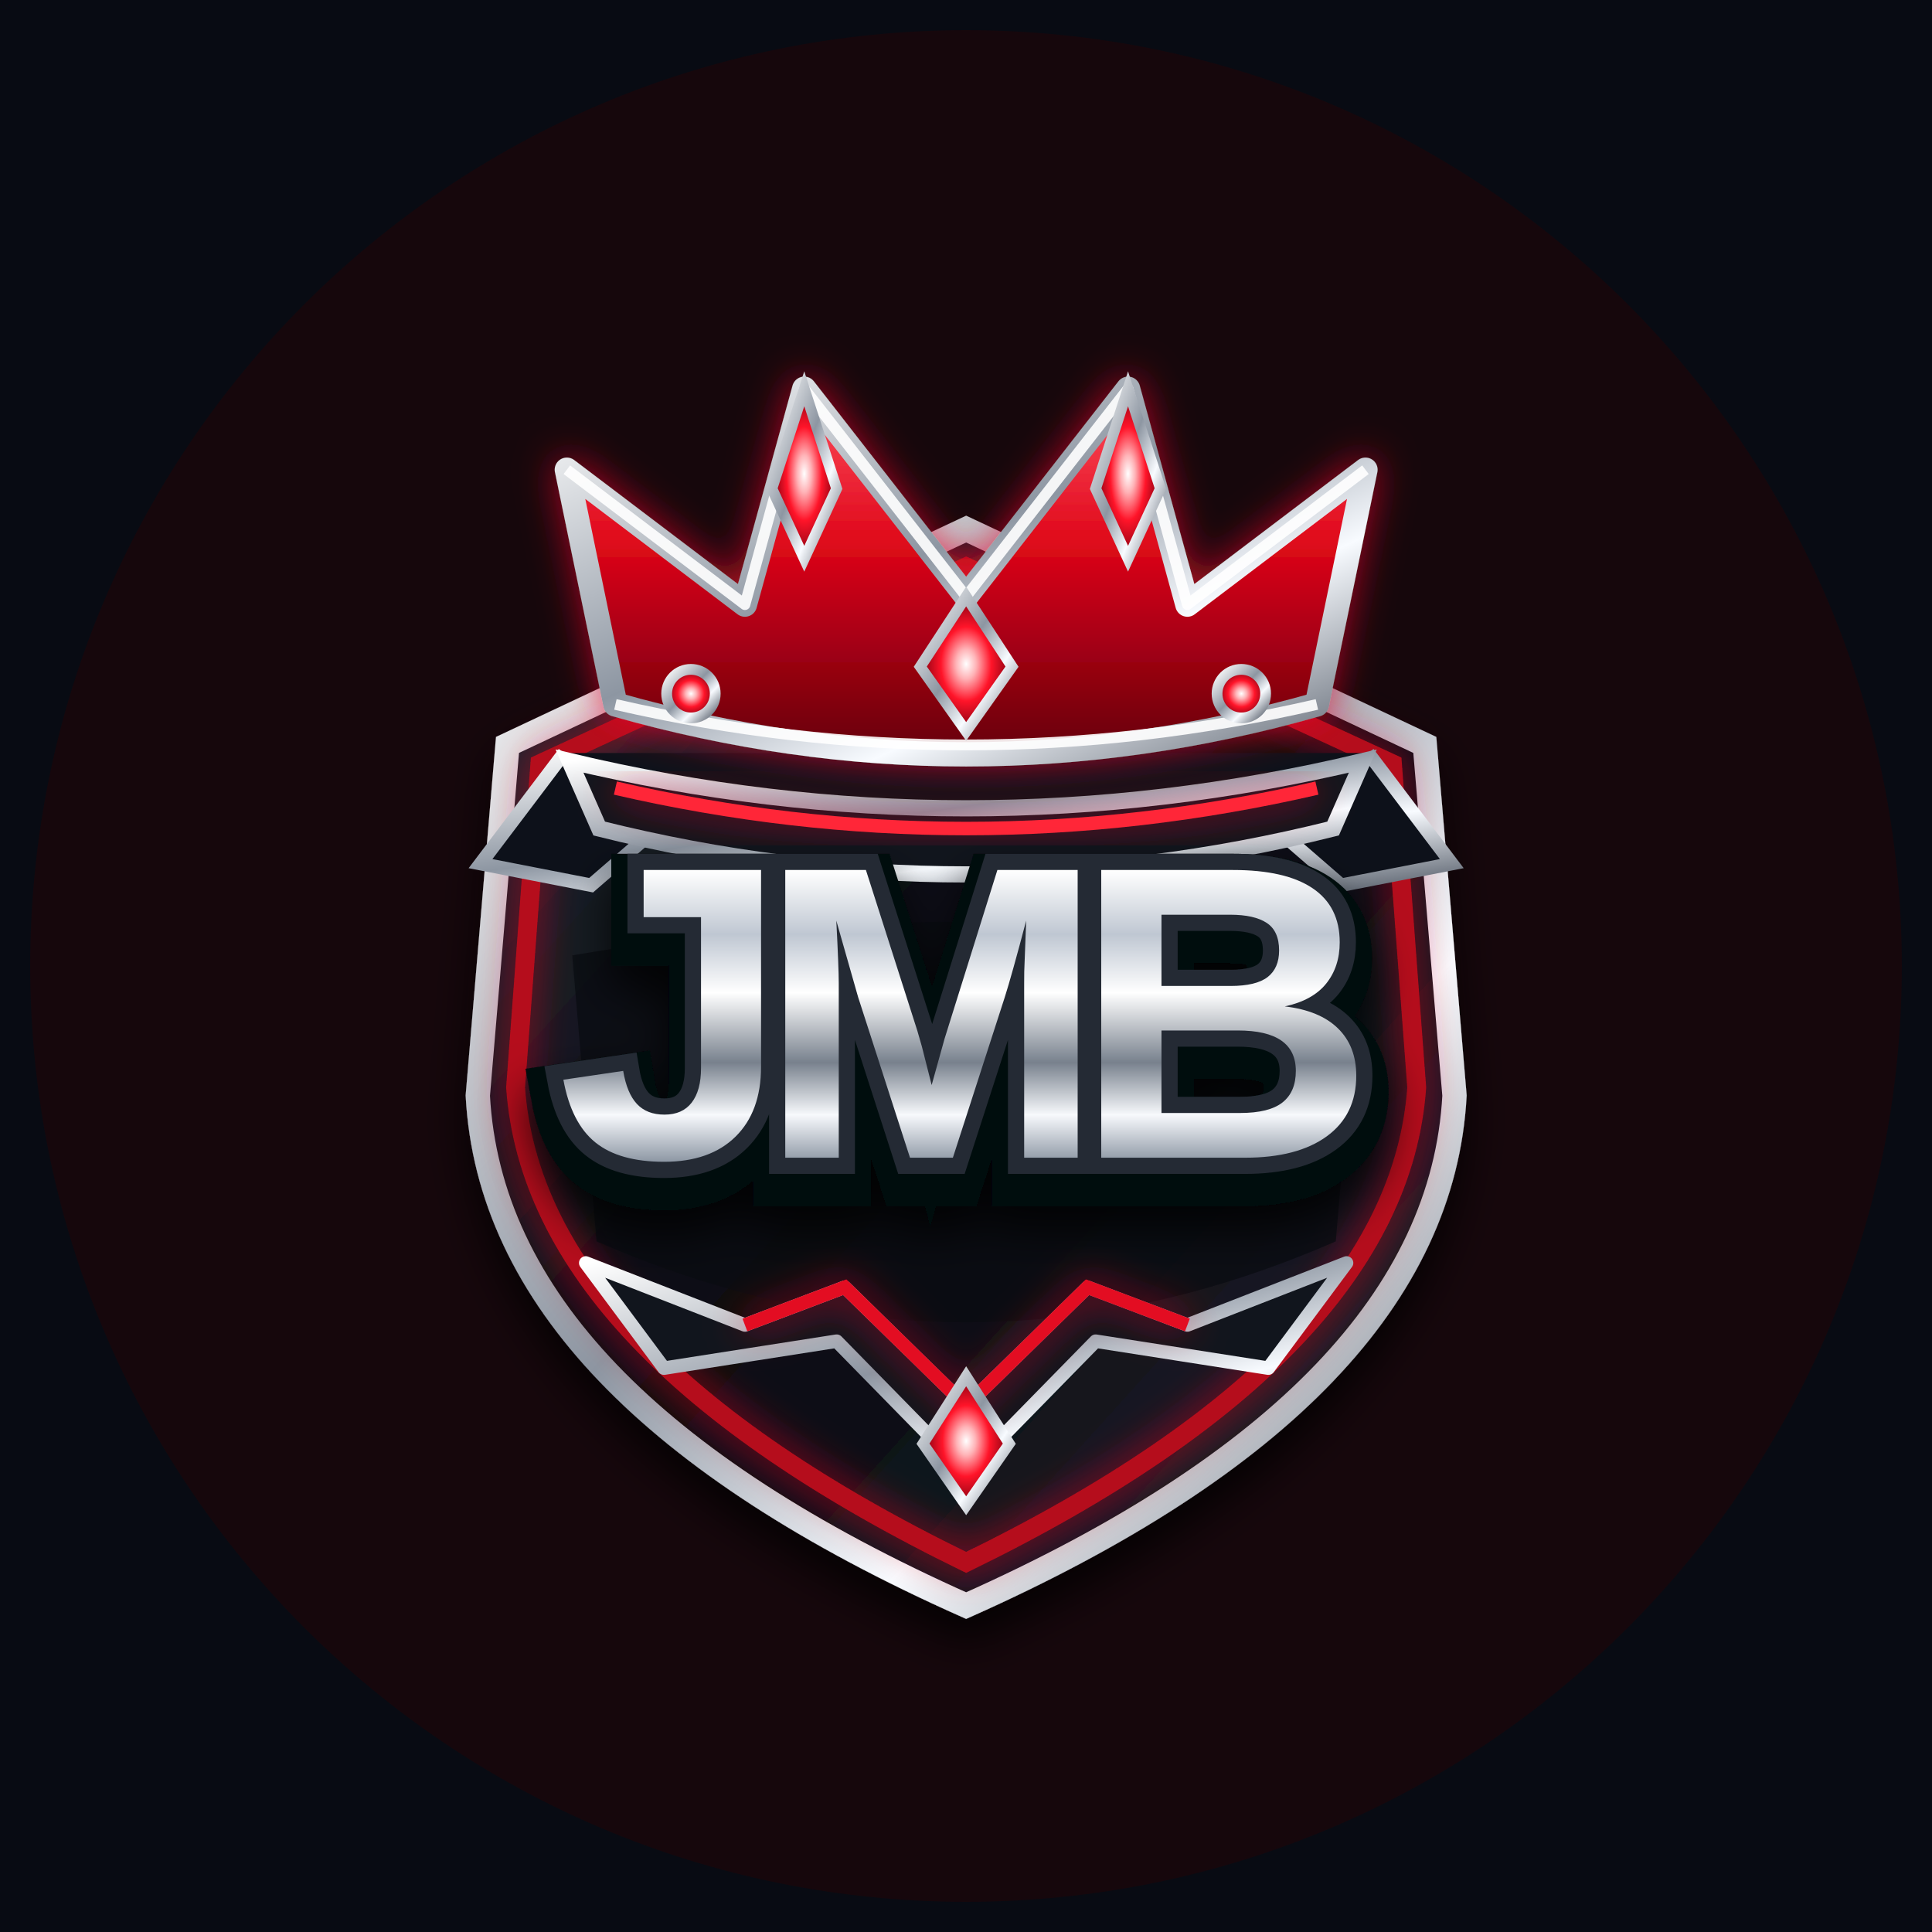
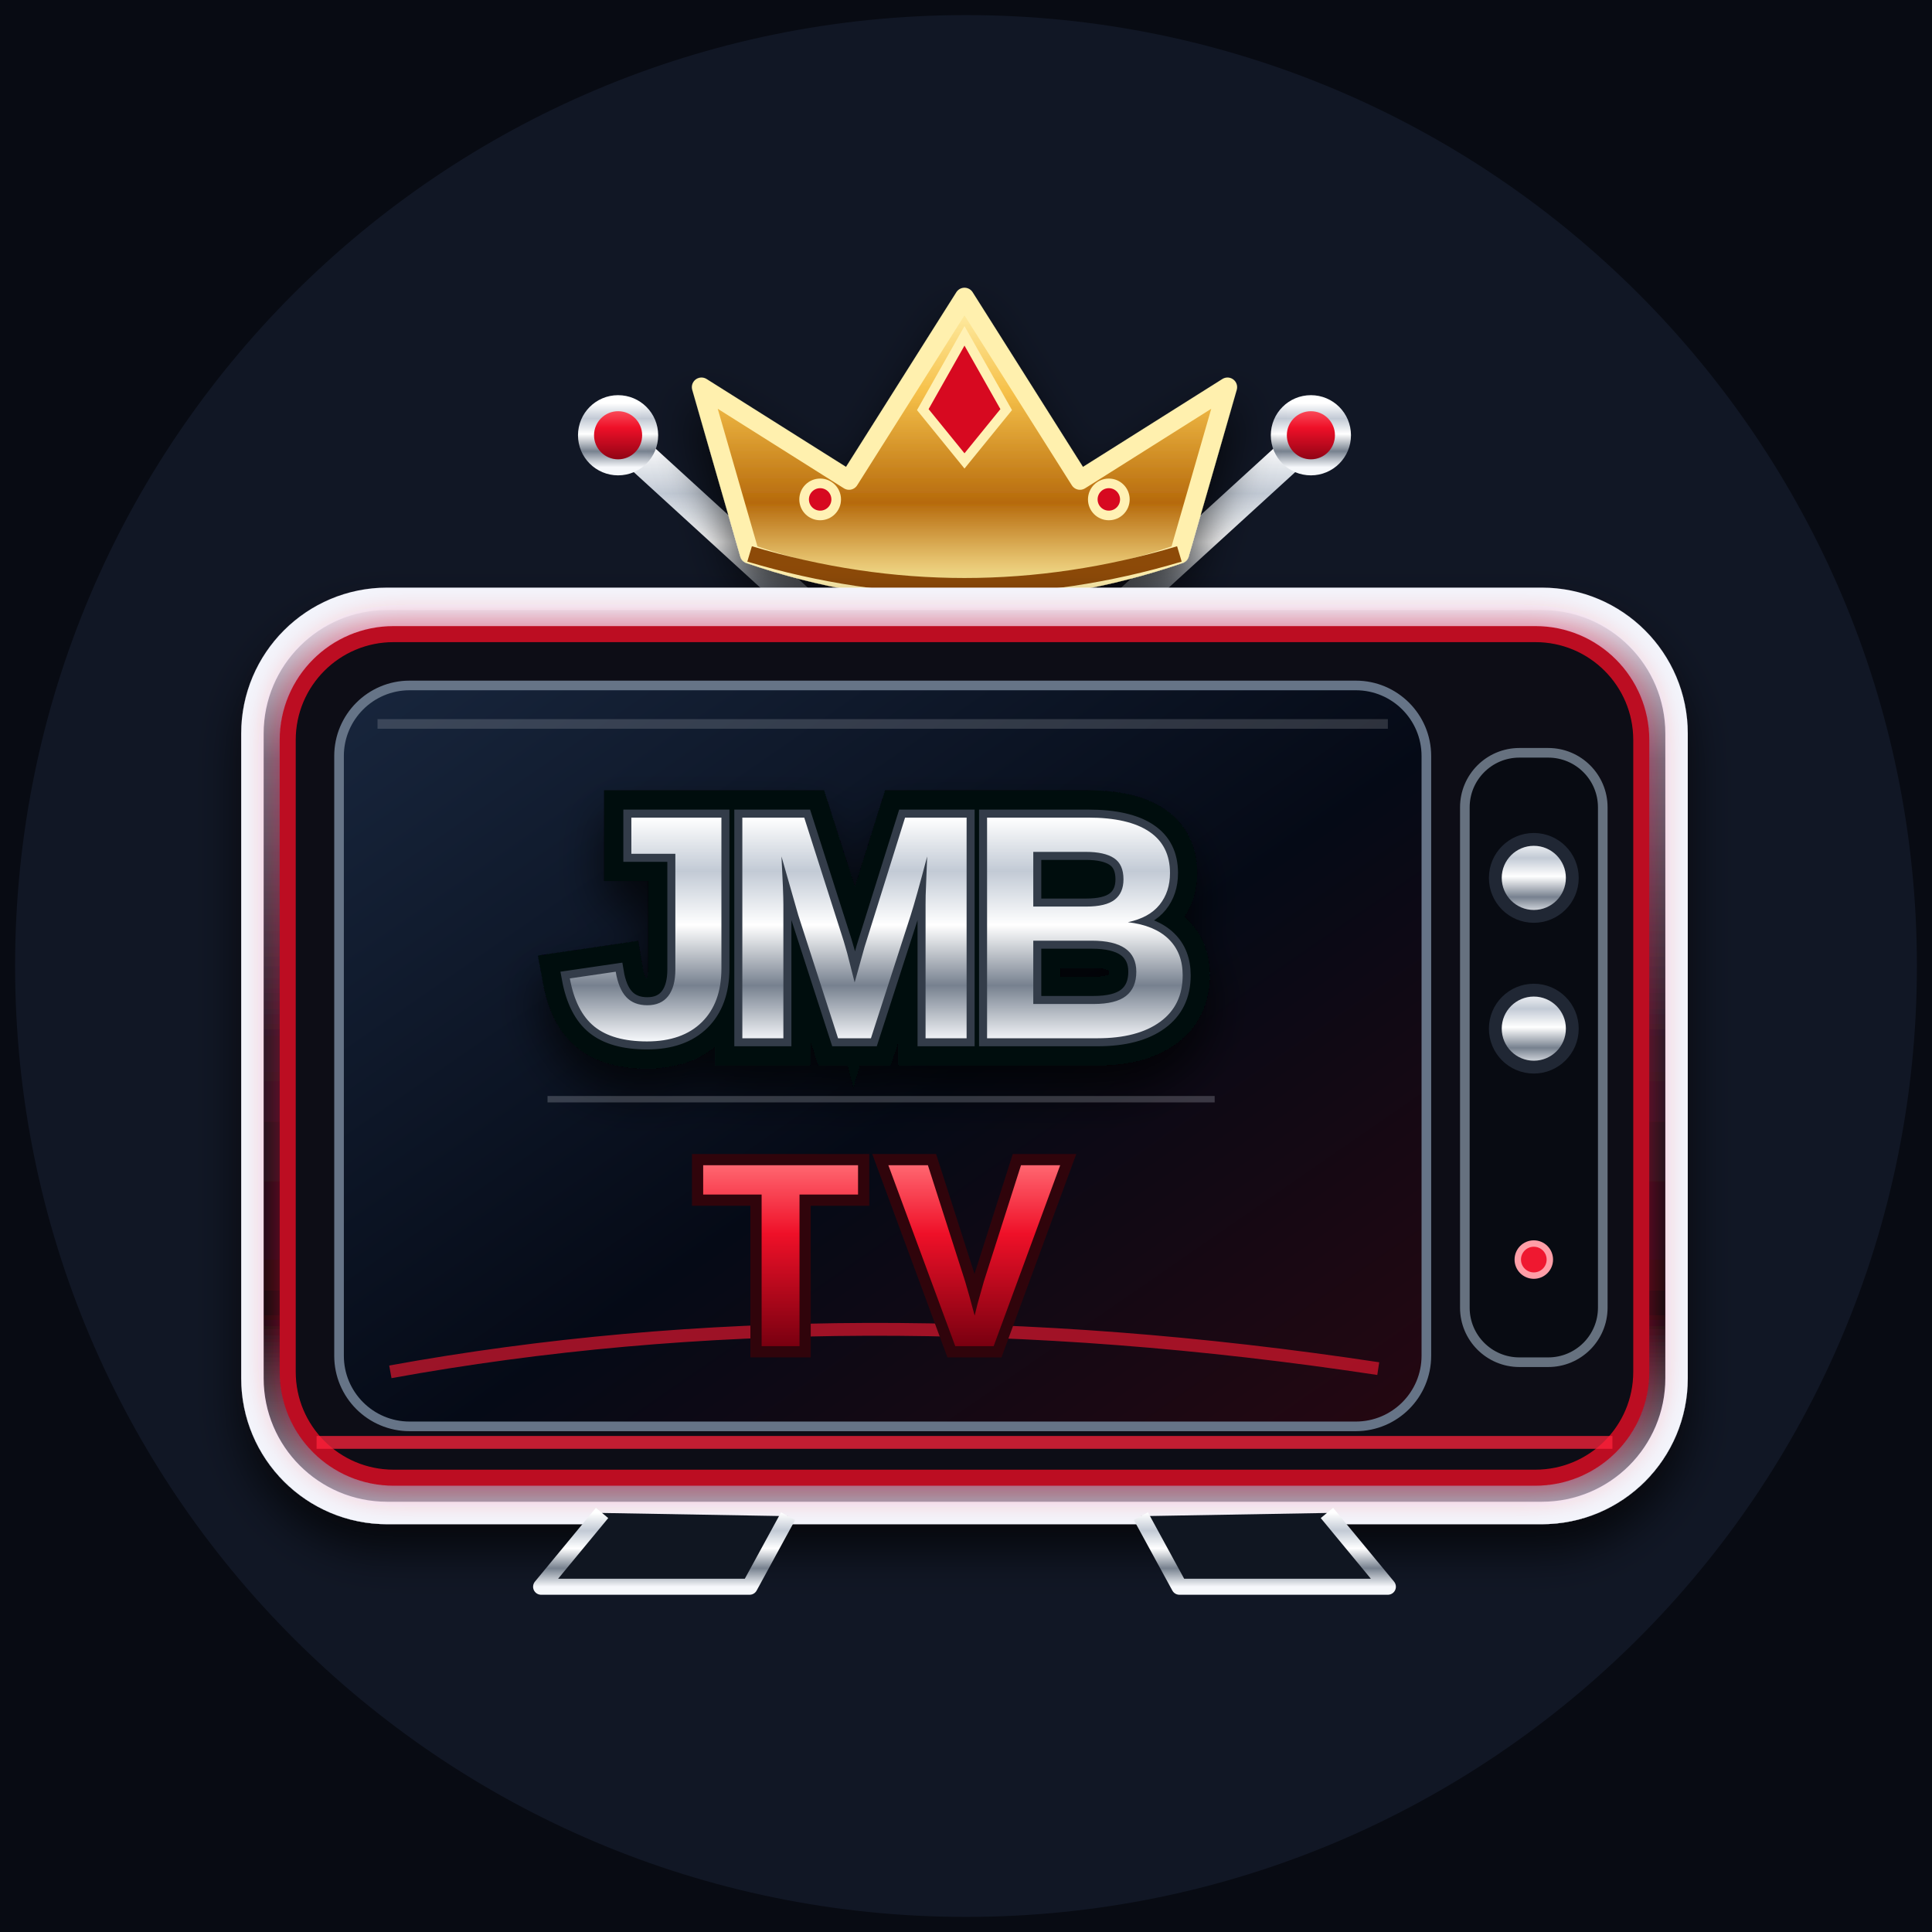
- <svg xmlns="http://www.w3.org/2000/svg" viewBox="0 0 512 512" role="img" aria-label="JMB MEDIA maskable app icon">
+ <svg xmlns="http://www.w3.org/2000/svg" viewBox="0 0 512 512" role="img" aria-label="JMB TV maskable app icon">
  <rect width="512" height="512" fill="#080b13" />
-   <circle cx="256" cy="256" r="248" fill="#16070c" />
-   <g transform="translate(73 73) scale(.715)">
+   <circle cx="256" cy="256" r="252" fill="#111725" />
+   <g transform="translate(38 38) scale(.85)">
    <defs>
-       <linearGradient id="shield" x1="0" y1="0" x2="1" y2="1">
-         <stop stop-color="#262b36" />
-         <stop offset=".5" stop-color="#080a10" />
-         <stop offset="1" stop-color="#202531" />
+       <linearGradient id="shell" x1="0" y1="0" x2="0" y2="1">
+         <stop stop-color="#f3f7ff" />
+         <stop offset=".18" stop-color="#6b7482" />
+         <stop offset=".48" stop-color="#171d28" />
+         <stop offset=".78" stop-color="#05070c" />
+         <stop offset="1" stop-color="#aab3c0" />
+       </linearGradient>
+       <linearGradient id="screen" x1="0" y1="0" x2="1" y2="1">
+         <stop stop-color="#18263d" />
+         <stop offset=".55" stop-color="#050a16" />
+         <stop offset="1" stop-color="#250711" />
      </linearGradient>
      <linearGradient id="red" x1="0" y1="0" x2="0" y2="1">
-         <stop stop-color="#ff5260" />
-         <stop offset=".42" stop-color="#df071a" />
-         <stop offset="1" stop-color="#65000b" />
+         <stop stop-color="#ff6670" />
+         <stop offset=".38" stop-color="#ef1028" />
+         <stop offset="1" stop-color="#790010" />
      </linearGradient>
      <linearGradient id="chrome" x1="0" y1="0" x2="0" y2="1">
        <stop stop-color="#fff" />
-         <stop offset=".22" stop-color="#bfc7d2" />
-         <stop offset=".42" stop-color="#fff" />
-         <stop offset=".66" stop-color="#78818d" />
-         <stop offset=".84" stop-color="#f7f9fc" />
-         <stop offset="1" stop-color="#8e98a5" />
+         <stop offset=".24" stop-color="#c2cad5" />
+         <stop offset=".48" stop-color="#fff" />
+         <stop offset=".75" stop-color="#77818f" />
+         <stop offset="1" stop-color="#f6f8fb" />
      </linearGradient>
-       <linearGradient id="silver" x1="0" y1="0" x2="1" y2="1">
-         <stop stop-color="#fff" />
-         <stop offset=".45" stop-color="#8d96a2" />
-         <stop offset=".7" stop-color="#f8fbff" />
-         <stop offset="1" stop-color="#59616d" />
+       <linearGradient id="gold" x1="0" y1="0" x2="0" y2="1">
+         <stop stop-color="#fff2b0" />
+         <stop offset=".32" stop-color="#f6c14a" />
+         <stop offset=".7" stop-color="#b66a0c" />
+         <stop offset="1" stop-color="#fff0a0" />
      </linearGradient>
-       <radialGradient id="gem">
-         <stop stop-color="#fff" />
-         <stop offset=".22" stop-color="#ffb3b7" />
-         <stop offset=".55" stop-color="#ff1429" />
-         <stop offset="1" stop-color="#7e0010" />
-       </radialGradient>
-       <filter id="glow" x="-40%" y="-40%" width="180%" height="180%">
-         <feGaussianBlur stdDeviation="7" result="blur" />
-         <feFlood flood-color="#ef1028" flood-opacity=".7" />
-         <feComposite in2="blur" operator="in" />
+       <filter id="shadow" x="-30%" y="-30%" width="160%" height="170%">
+         <feDropShadow dx="0" dy="8" stdDeviation="7" flood-color="#000" flood-opacity=".7" />
+       </filter>
+       <filter id="redglow" x="-40%" y="-40%" width="180%" height="180%">
+         <feGaussianBlur stdDeviation="6" result="b" />
+         <feFlood flood-color="#ff1832" flood-opacity=".55" />
+         <feComposite in2="b" operator="in" />
        <feMerge>
          <feMergeNode />
          <feMergeNode in="SourceGraphic" />
        </feMerge>
      </filter>
-       <filter id="shadow" x="-30%" y="-30%" width="160%" height="170%">
-         <feDropShadow dx="0" dy="9" stdDeviation="8" flood-color="#000" flood-opacity=".8" />
-       </filter>
    </defs>
-     <path d="M256 94 426 174 437 304Q431 415 256 493 81 415 75 304L86 174Z" fill="url(#shield)" stroke="url(#silver)" stroke-width="9" filter="url(#shadow)" />
-     <path d="M256 108 414 181 423 301Q416 399 256 477 96 399 89 301L98 181Z" fill="none" stroke="#b5091b" stroke-width="7" filter="url(#glow)" />
-     <path d="M107 177 76 218 117 226 147 200 171 224 192 207 209 226 256 214 303 226 320 207 341 224 365 200 395 226 436 218 405 177" fill="#0d111a" stroke="url(#silver)" stroke-width="5" />
-     <path d="M126 159 108 72 174 122 196 42 256 119 316 42 338 122 404 72 386 159Q256 196 126 159Z" fill="url(#red)" stroke="url(#silver)" stroke-width="9" stroke-linejoin="round" filter="url(#glow)" />
-     <path d="M126 159Q256 189 386 159M108 72 174 122 196 42 256 119 316 42 338 122 404 72" fill="none" stroke="#fff" stroke-width="4" stroke-linejoin="round" opacity=".9" />
-     <path d="M109 180Q256 215 403 180L392 205Q256 239 120 205Z" fill="#11151d" stroke="url(#silver)" stroke-width="6" />
-     <path d="M126 190Q256 220 386 190" fill="none" stroke="#ff2638" stroke-width="5" filter="url(#glow)" />
-     <g fill="url(#gem)" stroke="url(#silver)" stroke-width="4">
-       <path d="M196 42 208 79 196 105 184 79Z" />
-       <path d="M316 42 328 79 316 105 304 79Z" />
-       <path d="M256 119 273 145 256 169 239 145Z" />
-       <circle cx="154" cy="155" r="9" />
-       <circle cx="358" cy="155" r="9" />
+     <g fill="none" stroke="url(#chrome)" stroke-width="10" stroke-linecap="round">
+       <path d="M220 157 151 94" />
+       <path d="M292 157 361 94" />
    </g>
-     <path d="M110 252Q256 227 402 252L393 358Q256 418 119 358Z" fill="#090b11" opacity=".72" />
-     <text x="256" y="333" text-anchor="middle" font-family="Arial Black,Impact,Arial,sans-serif" font-size="155" font-weight="900" letter-spacing="-12" fill="#05070b" stroke="#05070b" stroke-width="24" paint-order="stroke" filter="url(#shadow)">JMB</text>
-     <text x="256" y="327" text-anchor="middle" font-family="Arial Black,Impact,Arial,sans-serif" font-size="155" font-weight="900" letter-spacing="-12" fill="url(#chrome)" stroke="#242a34" stroke-width="12" paint-order="stroke fill">JMB</text>
-     <path d="M115 366 174 389 211 375 256 419 301 375 338 389 397 366 368 405 304 395 256 444 208 395 144 405Z" fill="#11151d" stroke="url(#silver)" stroke-width="5" stroke-linejoin="round" />
-     <path d="M174 389 211 375 256 419 301 375 338 389" fill="none" stroke="#e30c21" stroke-width="5" filter="url(#glow)" />
-     <path d="M256 408 272 433 256 456 240 433Z" fill="url(#gem)" stroke="url(#silver)" stroke-width="4" />
+     <g fill="url(#red)" stroke="url(#chrome)" stroke-width="5">
+       <circle cx="148" cy="91" r="10" />
+       <circle cx="364" cy="91" r="10" />
+     </g>
+     <path d="M189 128 174 76 220 105 256 48 292 105 338 76 323 128Q256 151 189 128Z" fill="url(#gold)" stroke="#fff0ae" stroke-width="6" stroke-linejoin="round" filter="url(#shadow)" />
+     <path d="M189 128Q256 148 323 128" stroke="#8d4a08" stroke-width="5" fill="none" />
+     <g fill="#d70920" stroke="#fff1b4" stroke-width="3">
+       <path d="M256 60 269 83 256 99 243 83Z" />
+       <circle cx="211" cy="111" r="5" />
+       <circle cx="301" cy="111" r="5" />
+     </g>
+     <rect x="34" y="142" width="444" height="285" rx="42" fill="url(#shell)" stroke="#f3f6fd" stroke-width="7" filter="url(#shadow)" />
+     <rect x="45" y="153" width="422" height="263" rx="33" fill="#080b12" stroke="#bc0c21" stroke-width="5" filter="url(#redglow)" />
+     <rect x="61" y="169" width="339" height="231" rx="22" fill="url(#screen)" stroke="#667487" stroke-width="3" />
+     <path d="M73 181H388" stroke="#fff" stroke-opacity=".16" stroke-width="3" />
+     <path d="M77 383Q220 357 385 382" fill="none" stroke="#ed1830" stroke-opacity=".65" stroke-width="4" />
+     <text x="230" y="279" text-anchor="middle" font-family="Arial Black,Impact,Arial,sans-serif" font-size="100" font-weight="900" letter-spacing="-7" fill="#05070b" stroke="#05070b" stroke-width="17" paint-order="stroke" filter="url(#shadow)">JMB</text>
+     <text x="230" y="279" text-anchor="middle" font-family="Arial Black,Impact,Arial,sans-serif" font-size="100" font-weight="900" letter-spacing="-7" fill="url(#chrome)" stroke="#333c49" stroke-width="5" paint-order="stroke fill">JMB</text>
+     <path d="M126 298H334" stroke="#f2f6ff" stroke-opacity=".2" stroke-width="2" />
+     <text x="230" y="375" text-anchor="middle" font-family="Arial Black,Impact,Arial,sans-serif" font-size="82" font-weight="900" letter-spacing="8" fill="url(#red)" stroke="#30040b" stroke-width="7" paint-order="stroke fill">TV</text>
+     <rect x="412" y="190" width="43" height="190" rx="17" fill="#080b12" stroke="#66717f" stroke-width="3" />
+     <circle cx="433.5" cy="229" r="12" fill="url(#chrome)" stroke="#202734" stroke-width="4" />
+     <circle cx="433.5" cy="276" r="12" fill="url(#chrome)" stroke="#202734" stroke-width="4" />
+     <circle cx="433.5" cy="348" r="5" fill="#ef1830" stroke="#ff9ea7" stroke-width="2" />
+     <path d="M143 427 124 450H189L201 428M369 427 388 450H323L311 428" fill="#101621" stroke="url(#chrome)" stroke-width="5" stroke-linejoin="round" />
+     <path d="M54 405H458" stroke="#ff233b" stroke-opacity=".75" stroke-width="4" />
  </g>
</svg>
